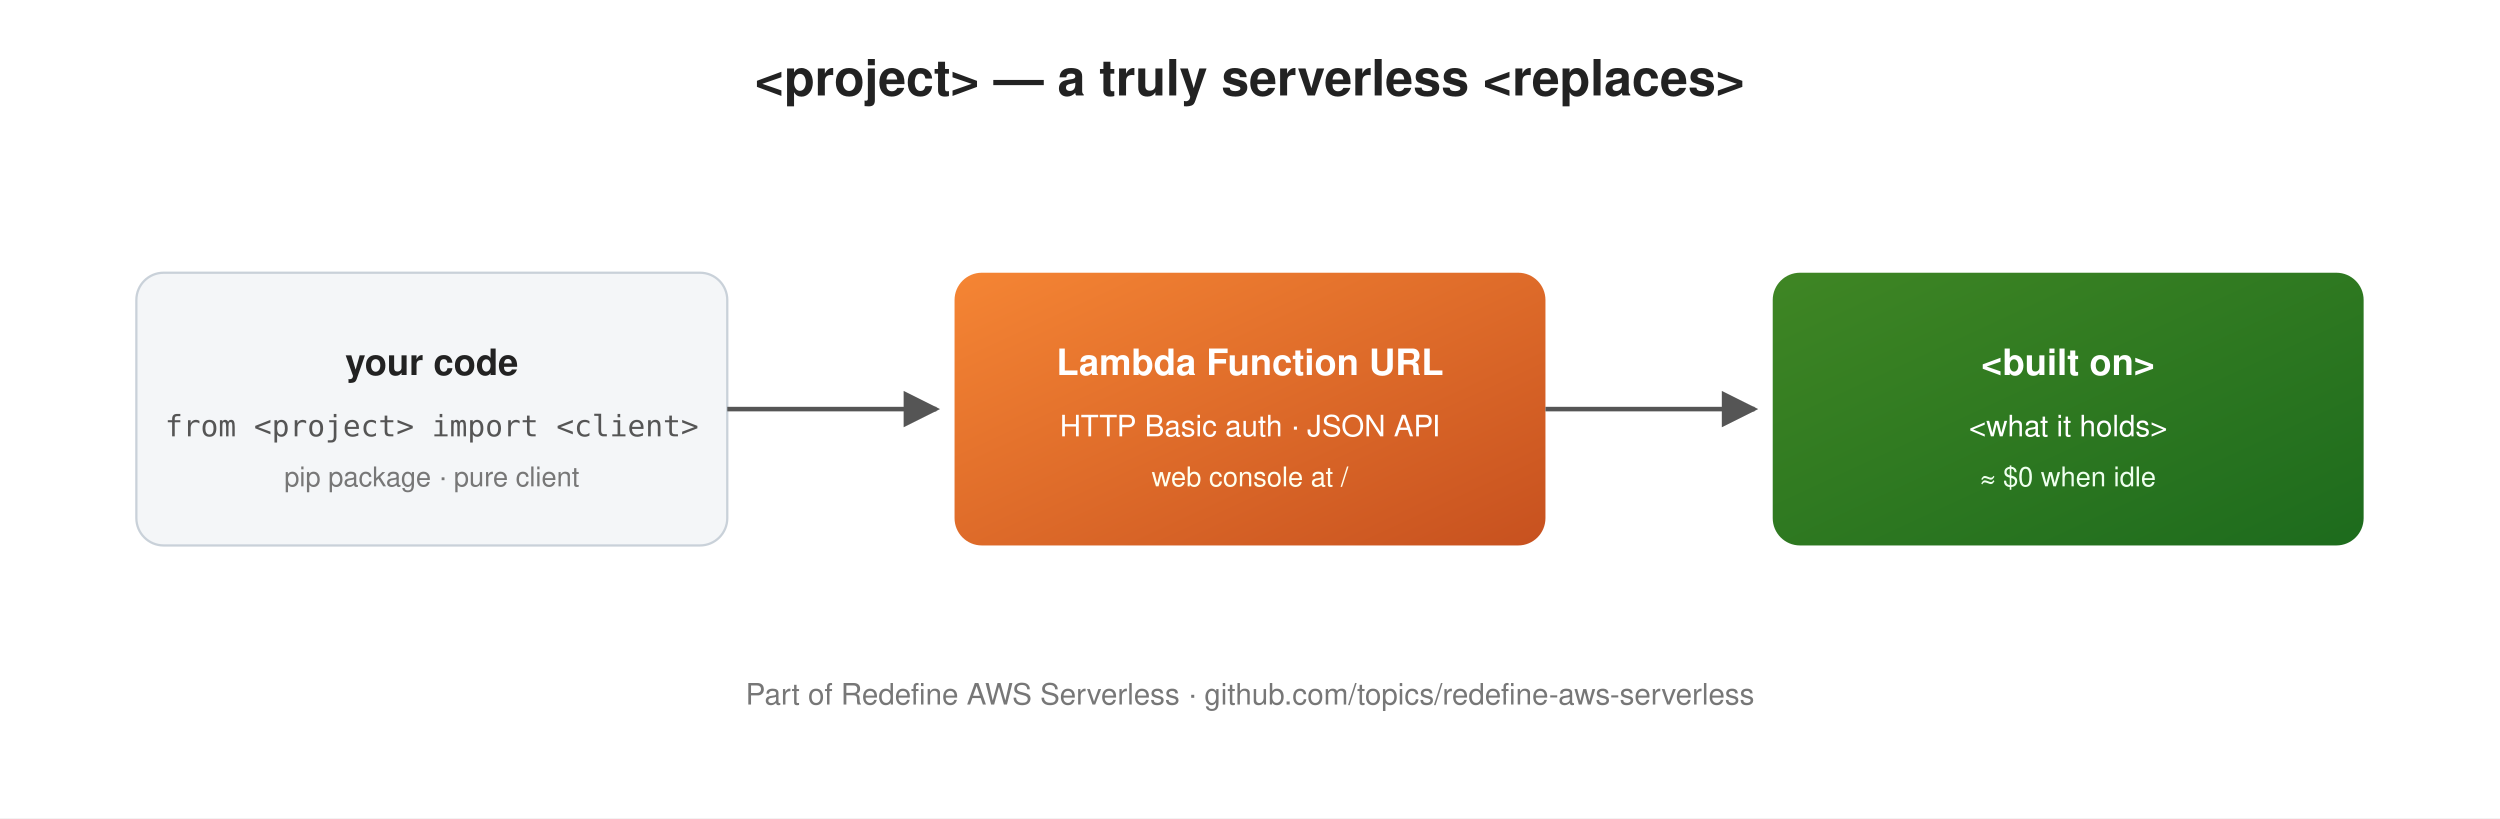
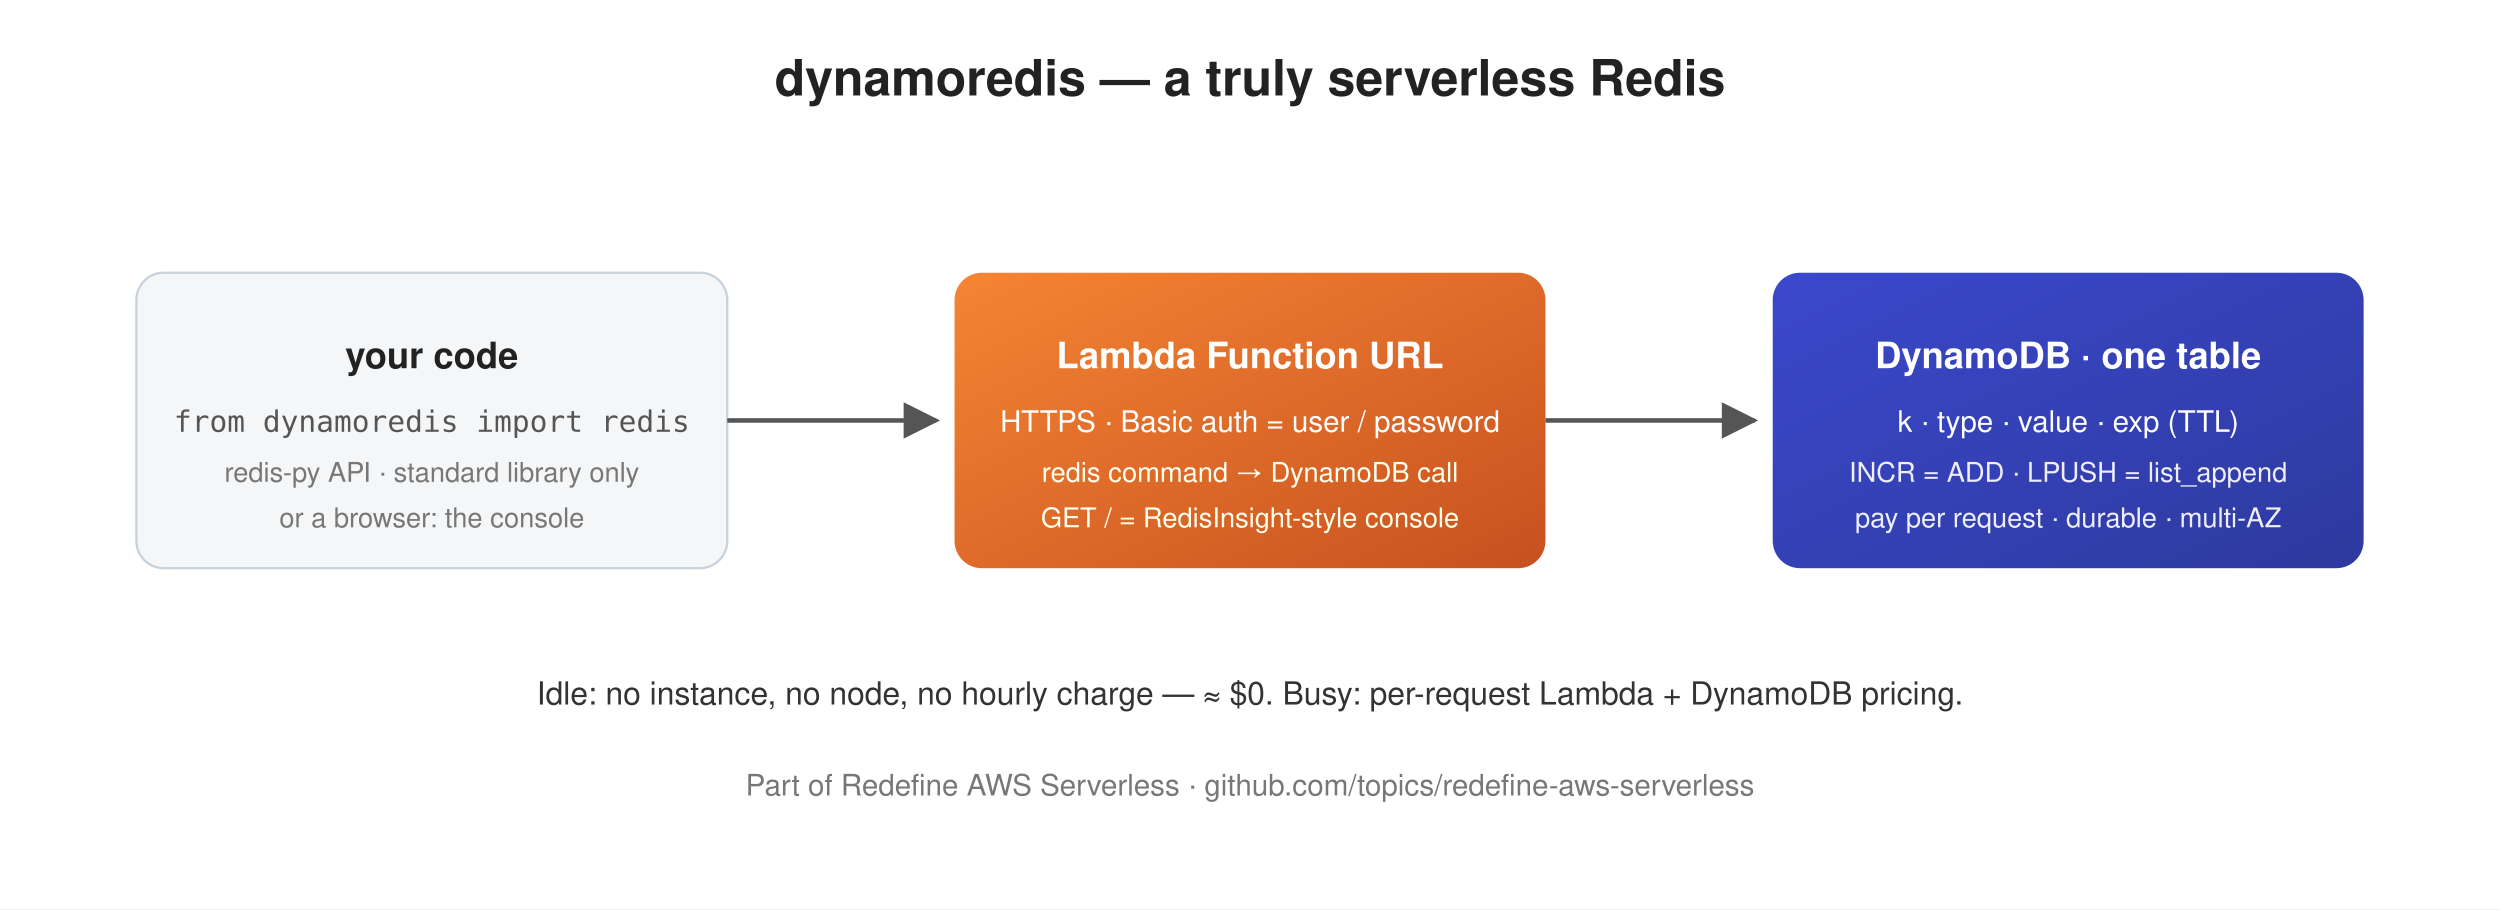
- <svg xmlns="http://www.w3.org/2000/svg" viewBox="0 0 1100 360" width="1100" height="360" font-family="-apple-system, 'Segoe UI', Helvetica, Arial, sans-serif">
+ <svg xmlns="http://www.w3.org/2000/svg" viewBox="0 0 1100 400" width="1100" height="400" font-family="-apple-system, 'Segoe UI', Helvetica, Arial, sans-serif">
  <defs>
    <linearGradient id="gCompute" x1="0" y1="0" x2="1" y2="1">
      <stop offset="0" stop-color="#F58534" />
      <stop offset="1" stop-color="#C7511F" />
    </linearGradient>
    <linearGradient id="gStore" x1="0" y1="0" x2="1" y2="1">
-       <stop offset="0" stop-color="#3F8624" />
-       <stop offset="1" stop-color="#1D6B1D" />
+       <stop offset="0" stop-color="#3B48CC" />
+       <stop offset="1" stop-color="#2E3A9E" />
    </linearGradient>
    <marker id="arrow" viewBox="0 0 10 10" refX="9" refY="5" markerWidth="8" markerHeight="8" orient="auto">
      <path d="M0,0 L10,5 L0,10 z" fill="#555" />
    </marker>
  </defs>
-   <rect width="1100" height="360" fill="#ffffff" />
-   <text x="550" y="42" text-anchor="middle" font-size="22" font-weight="600" fill="#222">&lt;project&gt; — a truly serverless &lt;replaces&gt;</text>
-   <rect x="60" y="120" width="260" height="120" rx="12" fill="#f4f6f8" stroke="#c9d1d9" />
-   <text x="190" y="165" text-anchor="middle" font-size="16" font-weight="600" fill="#222">your code</text>
-   <text x="190" y="192" text-anchor="middle" font-size="13" fill="#555" font-family="Menlo, monospace">from &lt;project&gt; import &lt;client&gt;</text>
-   <text x="190" y="214" text-anchor="middle" font-size="12" fill="#777">pip package · pure client</text>
-   <rect x="420" y="120" width="260" height="120" rx="12" fill="url(#gCompute)" />
-   <text x="550" y="165" text-anchor="middle" font-size="16" font-weight="600" fill="#fff">Lambda Function URL</text>
-   <text x="550" y="192" text-anchor="middle" font-size="13" fill="#fff">HTTP Basic auth · JSON API</text>
-   <text x="550" y="214" text-anchor="middle" font-size="12" fill="#ffe">web console at /</text>
-   <rect x="780" y="120" width="260" height="120" rx="12" fill="url(#gStore)" />
-   <text x="910" y="165" text-anchor="middle" font-size="16" font-weight="600" fill="#fff">&lt;built on&gt;</text>
-   <text x="910" y="192" text-anchor="middle" font-size="13" fill="#fff">&lt;what it holds&gt;</text>
-   <text x="910" y="214" text-anchor="middle" font-size="12" fill="#efe">≈ $0 when idle</text>
-   <line x1="320" y1="180" x2="412" y2="180" stroke="#555" stroke-width="2" marker-end="url(#arrow)" />
-   <line x1="680" y1="180" x2="772" y2="180" stroke="#555" stroke-width="2" marker-end="url(#arrow)" />
-   <text x="550" y="310" text-anchor="middle" font-size="13" fill="#777">Part of Redefine AWS Serverless · github.com/topics/redefine-aws-serverless</text>
+   <rect width="1100" height="400" fill="#ffffff" />
+   <text x="550" y="42" text-anchor="middle" font-size="22" font-weight="600" fill="#222">dynamoredis — a truly serverless Redis</text>
+   <rect x="60" y="120" width="260" height="130" rx="12" fill="#f4f6f8" stroke="#c9d1d9" />
+   <text x="190" y="162" text-anchor="middle" font-size="16" font-weight="600" fill="#222">your code</text>
+   <text x="190" y="190" text-anchor="middle" font-size="13" fill="#555" font-family="Menlo, monospace">from dynamoredis import redis</text>
+   <text x="190" y="212" text-anchor="middle" font-size="12" fill="#777">redis-py API · standard library only</text>
+   <text x="190" y="232" text-anchor="middle" font-size="12" fill="#777">or a browser: the console</text>
+   <rect x="420" y="120" width="260" height="130" rx="12" fill="url(#gCompute)" />
+   <text x="550" y="162" text-anchor="middle" font-size="16" font-weight="600" fill="#fff">Lambda Function URL</text>
+   <text x="550" y="190" text-anchor="middle" font-size="13" fill="#fff">HTTPS · Basic auth = user / password</text>
+   <text x="550" y="212" text-anchor="middle" font-size="12" fill="#ffe">redis command → DynamoDB call</text>
+   <text x="550" y="232" text-anchor="middle" font-size="12" fill="#ffe">GET / = RedisInsight-style console</text>
+   <rect x="780" y="120" width="260" height="130" rx="12" fill="url(#gStore)" />
+   <text x="910" y="162" text-anchor="middle" font-size="16" font-weight="600" fill="#fff">DynamoDB · one table</text>
+   <text x="910" y="190" text-anchor="middle" font-size="13" fill="#fff">k · type · value · exp (TTL)</text>
+   <text x="910" y="212" text-anchor="middle" font-size="12" fill="#eef">INCR = ADD · LPUSH = list_append</text>
+   <text x="910" y="232" text-anchor="middle" font-size="12" fill="#eef">pay per request · durable · multi-AZ</text>
+   <line x1="320" y1="185" x2="412" y2="185" stroke="#555" stroke-width="2" marker-end="url(#arrow)" />
+   <line x1="680" y1="185" x2="772" y2="185" stroke="#555" stroke-width="2" marker-end="url(#arrow)" />
+   <text x="550" y="310" text-anchor="middle" font-size="14" fill="#333">Idle: no instance, no node, no hourly charge — ≈ $0. Busy: per-request Lambda + DynamoDB pricing.</text>
+   <text x="550" y="350" text-anchor="middle" font-size="13" fill="#777">Part of Redefine AWS Serverless · github.com/topics/redefine-aws-serverless</text>
</svg>
